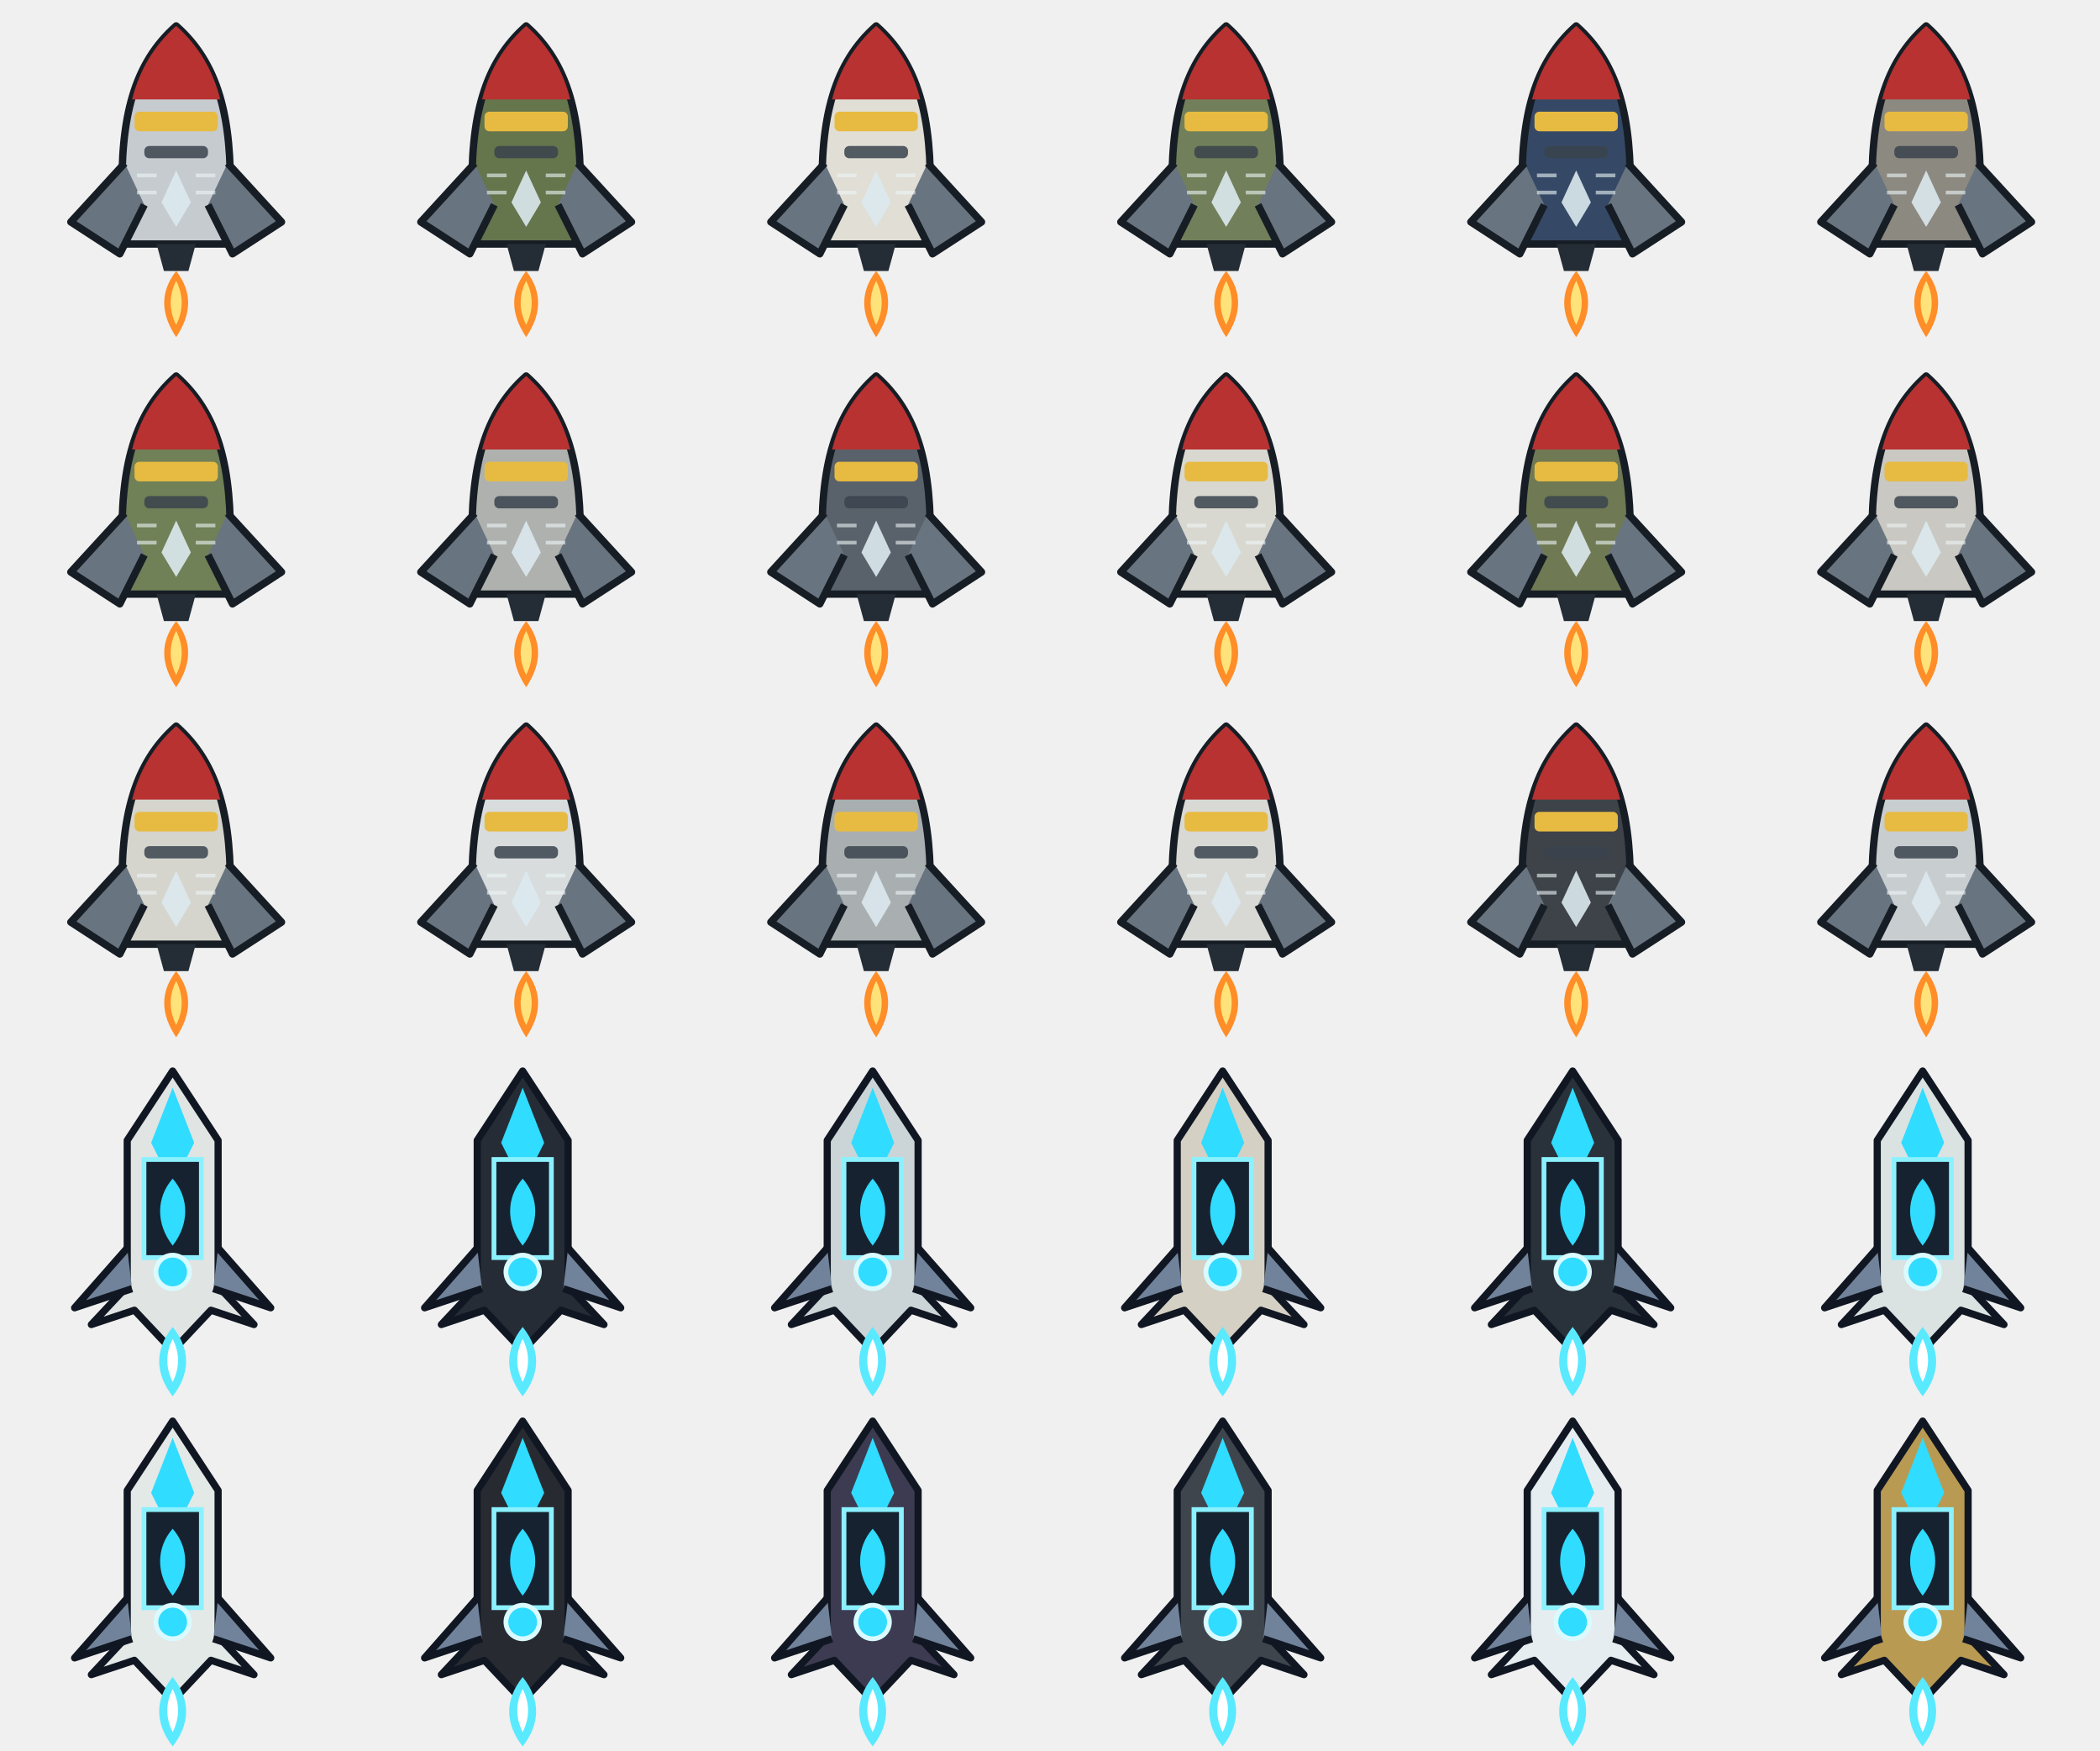
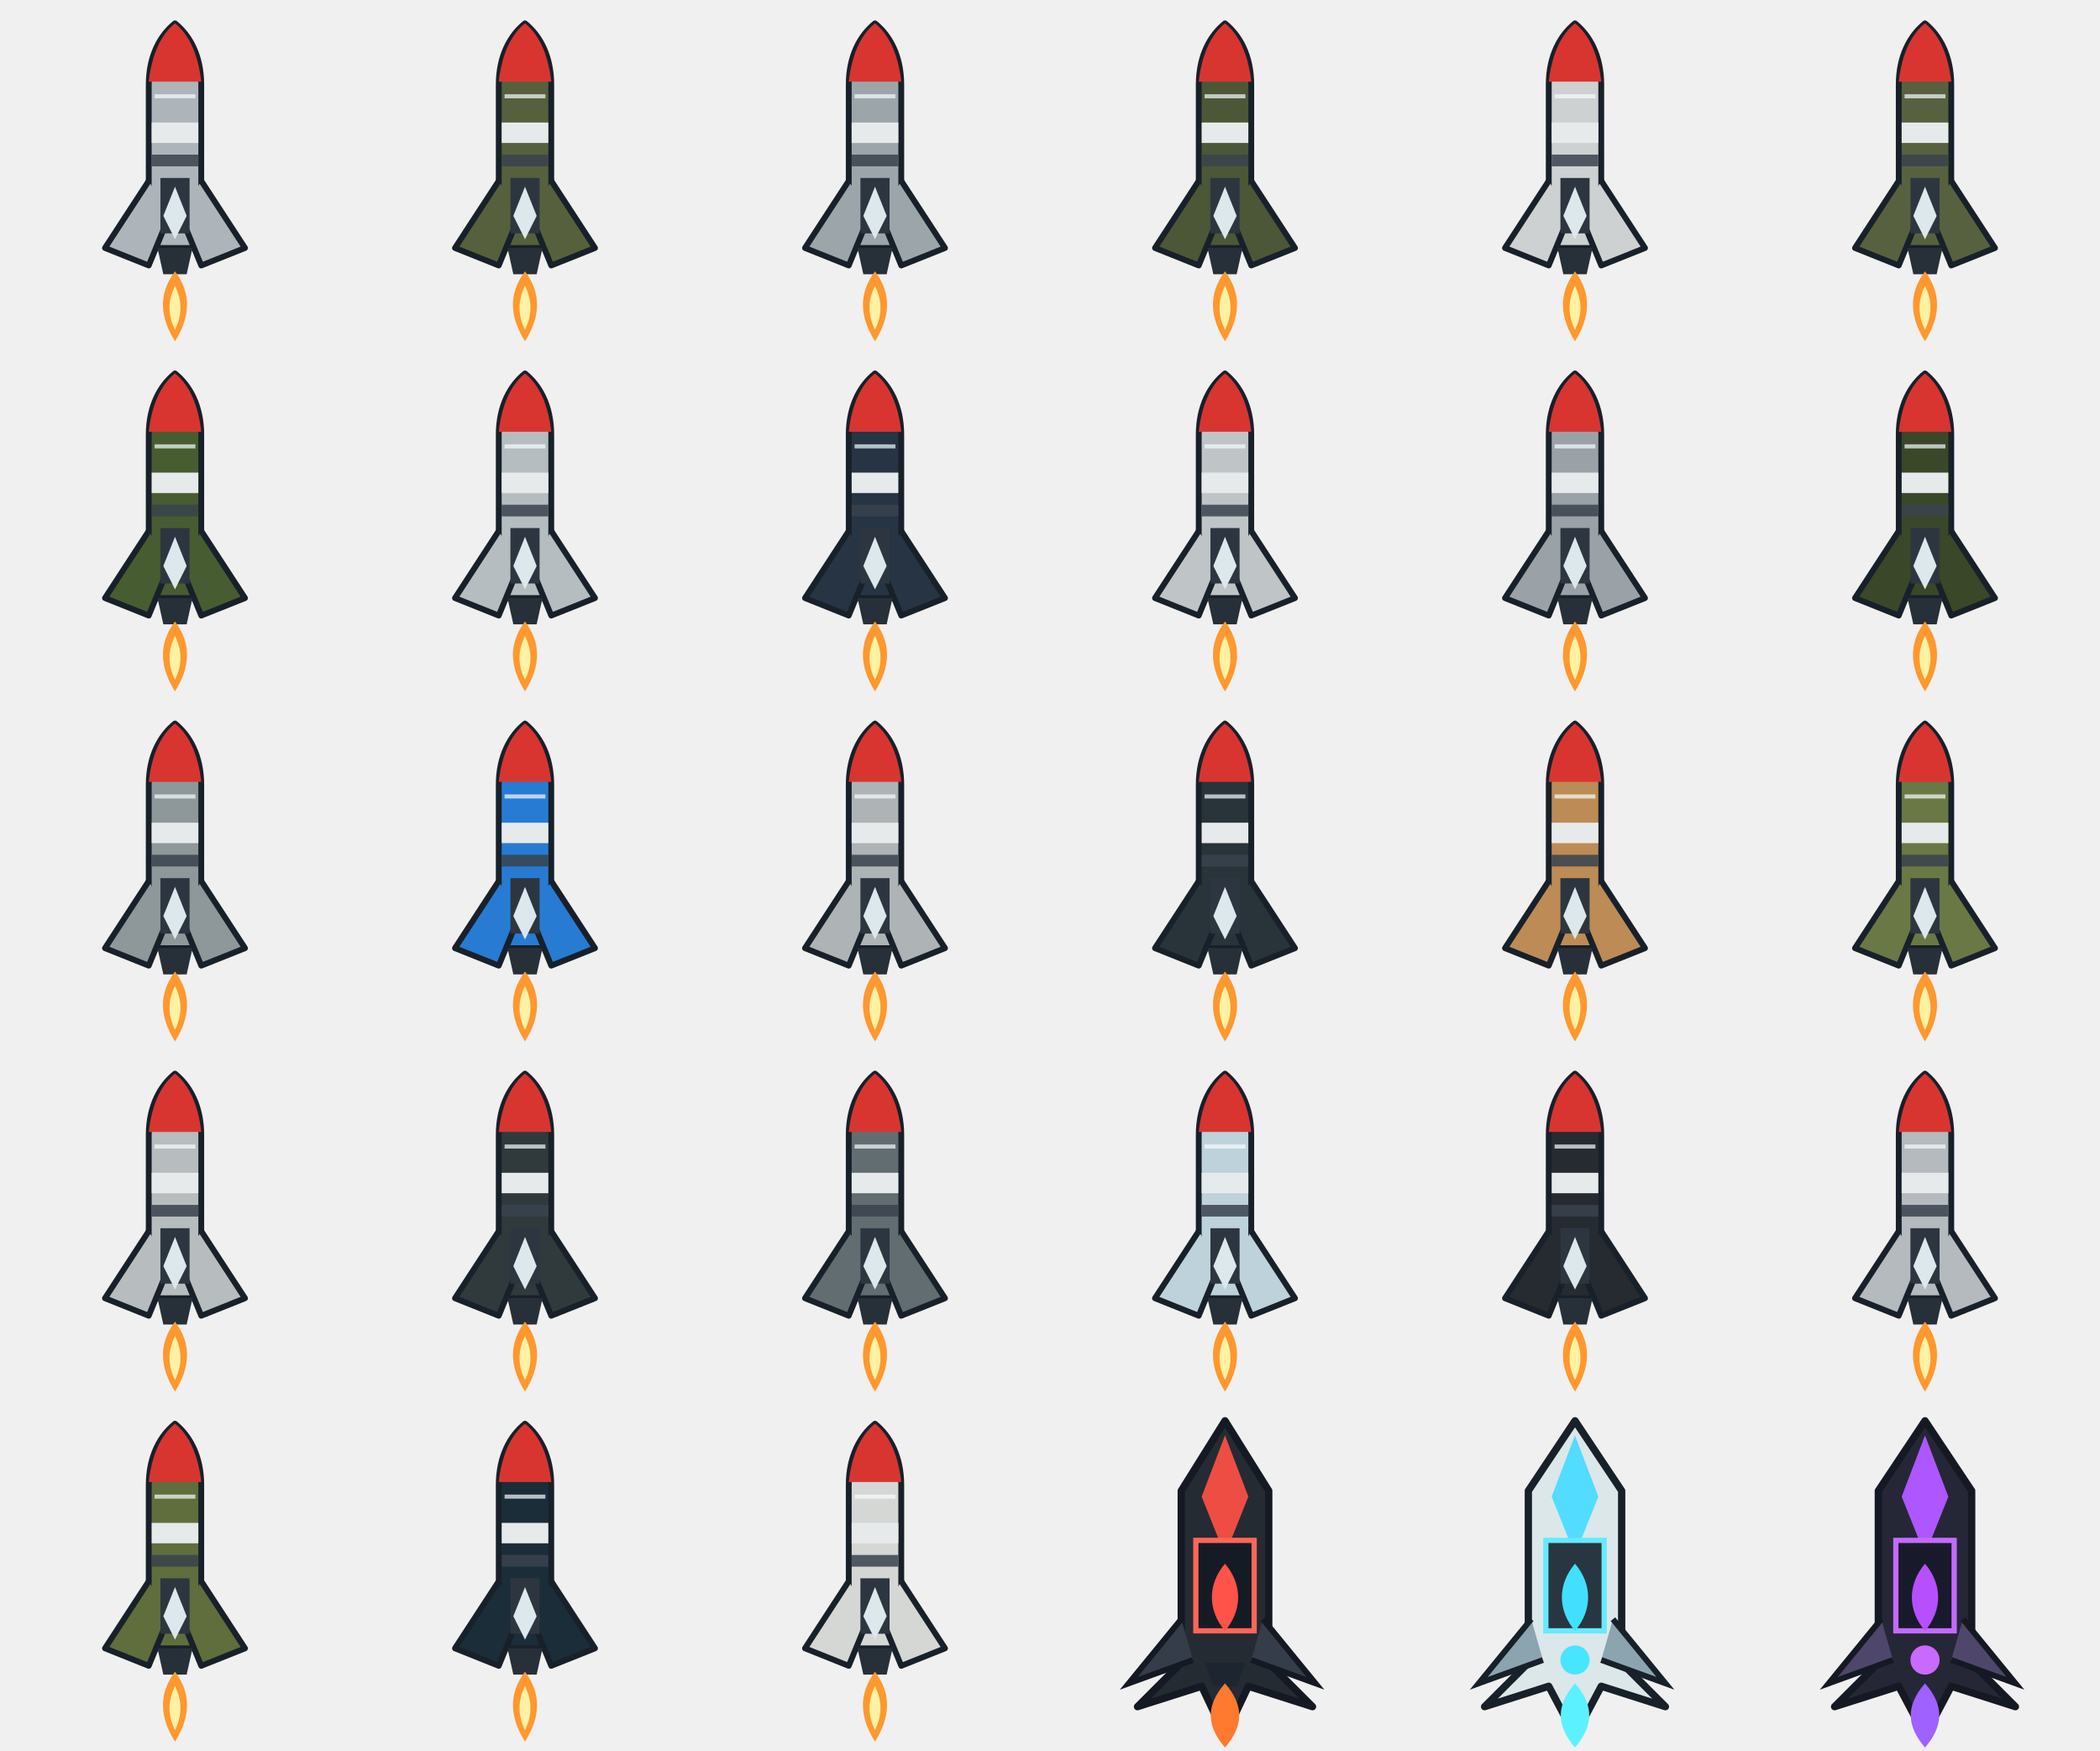
<svg xmlns="http://www.w3.org/2000/svg" width="720" height="600" viewBox="0 0 720 600">
  <defs>
-     <g id="rocket" transform="translate(10 3) scale(.84)">
-       <path d="M60 7C43 22 37 44 38 78v18h44V78c1-34-5-56-22-71Z" fill="currentColor" stroke="#171d24" stroke-width="3" stroke-linejoin="round" />
-       <path d="M60 7C51 15 45 25 42 37h36C75 25 69 15 60 7Z" fill="#b83232" />
-       <path d="M39 63 17 87l20 13 10-20m34-17 22 24-20 13-10-20" fill="#687480" stroke="#171d24" stroke-width="3" stroke-linejoin="round" />
-       <rect x="43" y="42" width="34" height="8" rx="2" fill="#e7bb42" />
-       <rect x="47" y="56" width="26" height="5" rx="2" fill="#39434d" opacity=".85" />
-       <path d="M60 66 66 79 60 89 54 79Z" fill="#dce9ee" opacity=".9" />
-       <path d="M52 96h16l-3 11h-10Z" fill="#242c35" />
-       <path d="M60 107c-7 9-6 18 0 27 6-9 7-18 0-27Z" fill="#ff8d28" />
-       <path d="M60 111c-3 6-3 12 0 18 3-6 3-12 0-18Z" fill="#ffe37a" />
-       <path d="M44 68h8m-8 7h8m16-7h8m-8 7h8" stroke="#edf5f6" stroke-width="1.5" opacity=".6" />
+     <g id="rocket">
+       <path d="M51 29C51 19 55 12 60 8c5 4 9 11 9 21v56H51Z" fill="currentColor" stroke="#18202a" stroke-width="2" stroke-linejoin="round" />
+       <path d="M60 8c-5 4-8 11-9 20h18C68 19 65 12 60 8Z" fill="#d83531" />
+       <path d="M52 42h16v7H52Z" fill="#e7eaeb" />
+       <path d="M52 53h16v4H52Z" fill="#38424d" opacity=".85" />
+       <path d="m51 62-15 23 15 6 7-17m11-12 15 23-15 6-7-17" fill="currentColor" stroke="#18202a" stroke-width="2" stroke-linejoin="round" />
+       <path d="M55 61h10v19H55Z" fill="#2d3640" />
+       <path d="M60 64l4 10-4 8-4-8Z" fill="#dce8eb" />
+       <path d="M54 85h12l-2 9h-8Z" fill="#273039" />
+       <path d="M60 93c-6 8-5 16 0 24 5-8 6-16 0-24Z" fill="#ff982e" />
+       <path d="M60 98c-2.5 5-2.5 10 0 15 2.5-5 2.5-10 0-15Z" fill="#fff2a5" />
+       <path d="M53 33h14" stroke="#f7fcff" stroke-width="1.4" opacity=".7" />
    </g>
-     <g id="future" transform="translate(10 3) scale(.82)">
-       <path d="M60 5 79 34v61L94 111 76 105 60 122 44 105 26 111 41 95V34Z" fill="currentColor" stroke="#111722" stroke-width="3" stroke-linejoin="round" />
-       <path d="M60 12 69 35 60 53 51 35Z" fill="#30dcff" />
-       <path d="M48 42h24v41H48Z" fill="#172230" stroke="#8cf1ff" stroke-width="2" />
-       <path d="M60 50c-7 8-7 19 0 28 7-9 7-20 0-28Z" fill="#30dcff" />
-       <path d="m41 79-22 25 24-8m36-17 22 25-24-8" fill="#71839b" stroke="#111722" stroke-width="3" stroke-linejoin="round" />
-       <circle cx="60" cy="89" r="7" fill="#30dcff" stroke="#d9fbff" stroke-width="2" />
-       <path d="M60 112c-8 10-7 20 0 29 7-9 8-19 0-29Z" fill="#59eaff" />
-       <path d="M60 117c-3 6-3 12 0 18 3-6 3-12 0-18Z" fill="#ffffff" />
+     <g id="late-red">
+       <path d="M60 7 75 31v59l15 15-22-7-8 17-8-17-22 7 15-15V31Z" fill="#252b33" stroke="#141923" stroke-width="2.5" stroke-linejoin="round" />
+       <path d="M60 12 68 33 60 53 52 33Z" fill="#ee4d44" />
+       <path d="M50 48h20v31H50Z" fill="#151b25" stroke="#ff6658" stroke-width="1.8" />
+       <path d="M60 56c-6 7-6 16 0 23 6-7 6-16 0-23Z" fill="#ff5349" />
+       <path d="m45 75-18 22 22-8m24-14 18 22-22-8" fill="#343d49" stroke="#141923" stroke-width="2" />
+       <path d="M53 90h14l-3 8h-8Z" fill="#1d2530" />
+       <path d="M60 97c-7 8-6 15 0 22 6-7 7-14 0-22Z" fill="#ff792f" />
+     </g>
+     <g id="late-cyan">
+       <path d="M60 7 76 31v59l15 15-22-7-9 17-9-17-22 7 15-15V31Z" fill="#dce7ea" stroke="#18202a" stroke-width="2.5" stroke-linejoin="round" />
+       <path d="M60 12 68 33 60 53 52 33Z" fill="#52dcff" />
+       <path d="M50 48h20v31H50Z" fill="#283641" stroke="#66eaff" stroke-width="1.8" />
+       <path d="M60 56c-6 7-6 16 0 23 6-7 6-16 0-23Z" fill="#42dfff" />
+       <path d="m45 75-18 22 22-8m24-14 18 22-22-8" fill="#8ba4b0" stroke="#18202a" stroke-width="2" />
+       <circle cx="60" cy="89" r="5" fill="#48e5ff" />
+       <path d="M60 97c-7 8-6 15 0 22 6-7 7-14 0-22Z" fill="#5cf1ff" />
+     </g>
+     <g id="late-violet">
+       <path d="M60 7 76 31v59l15 15-22-7-9 17-9-17-22 7 15-15V31Z" fill="#252737" stroke="#141923" stroke-width="2.5" stroke-linejoin="round" />
+       <path d="M60 12 68 33 60 53 52 33Z" fill="#ae56ff" />
+       <path d="M50 48h20v31H50Z" fill="#181a2b" stroke="#c46aff" stroke-width="1.8" />
+       <path d="M60 56c-6 7-6 16 0 23 6-7 6-16 0-23Z" fill="#b650ff" />
+       <path d="m45 75-18 22 22-8m24-14 18 22-22-8" fill="#4f466b" stroke="#141923" stroke-width="2" />
+       <circle cx="60" cy="89" r="5" fill="#c96aff" />
+       <path d="M60 97c-7 8-6 15 0 22 6-7 7-14 0-22Z" fill="#9f61ff" />
    </g>
  </defs>
-   <g transform="translate(0 0)" color="#c6cbd0">
+   <g color="#aeb5ba">
    <use href="#rocket" />
  </g>
-   <g transform="translate(120 0)" color="#65754c">
+   <g transform="translate(120 0)" color="#56603c">
    <use href="#rocket" />
  </g>
-   <g transform="translate(240 0)" color="#e0ded5">
+   <g transform="translate(240 0)" color="#9ca6aa">
    <use href="#rocket" />
  </g>
-   <g transform="translate(360 0)" color="#71805a">
+   <g transform="translate(360 0)" color="#4b5737">
    <use href="#rocket" />
  </g>
-   <g transform="translate(480 0)" color="#354966">
+   <g transform="translate(480 0)" color="#ced1d1">
    <use href="#rocket" />
  </g>
-   <g transform="translate(600 0)" color="#8c8981">
+   <g transform="translate(600 0)" color="#58613f">
    <use href="#rocket" />
  </g>
-   <g transform="translate(0 120)" color="#708057">
+   <g transform="translate(0 120)" color="#485c31">
    <use href="#rocket" />
  </g>
-   <g transform="translate(120 120)" color="#aeb1ad">
+   <g transform="translate(120 120)" color="#b6bdc0">
    <use href="#rocket" />
  </g>
-   <g transform="translate(240 120)" color="#59616a">
+   <g transform="translate(240 120)" color="#263444">
    <use href="#rocket" />
  </g>
-   <g transform="translate(360 120)" color="#d9d8d0">
+   <g transform="translate(360 120)" color="#bfc4c7">
    <use href="#rocket" />
  </g>
-   <g transform="translate(480 120)" color="#6f7953">
+   <g transform="translate(480 120)" color="#9aa2a7">
    <use href="#rocket" />
  </g>
-   <g transform="translate(600 120)" color="#c9c8c2">
+   <g transform="translate(600 120)" color="#3a4729">
    <use href="#rocket" />
  </g>
-   <g transform="translate(0 240)" color="#d5d5ce">
+   <g transform="translate(0 240)" color="#8e9799">
    <use href="#rocket" />
  </g>
-   <g transform="translate(120 240)" color="#d8dcdd">
+   <g transform="translate(120 240)" color="#277bd2">
    <use href="#rocket" />
  </g>
-   <g transform="translate(240 240)" color="#a9afb0">
+   <g transform="translate(240 240)" color="#aeb4b6">
    <use href="#rocket" />
  </g>
-   <g transform="translate(360 240)" color="#d8d9d5">
+   <g transform="translate(360 240)" color="#29343a">
    <use href="#rocket" />
  </g>
-   <g transform="translate(480 240)" color="#3d4348">
+   <g transform="translate(480 240)" color="#bd8b55">
    <use href="#rocket" />
  </g>
-   <g transform="translate(600 240)" color="#c8cdcf">
+   <g transform="translate(600 240)" color="#6a7845">
    <use href="#rocket" />
  </g>
-   <g transform="translate(0 360)" color="#e0e4e2">
-     <use href="#future" />
+   <g transform="translate(0 360)" color="#b7bdbe">
+     <use href="#rocket" />
  </g>
-   <g transform="translate(120 360)" color="#252c36">
-     <use href="#future" />
+   <g transform="translate(120 360)" color="#303a3d">
+     <use href="#rocket" />
  </g>
-   <g transform="translate(240 360)" color="#cbd5d7">
-     <use href="#future" />
+   <g transform="translate(240 360)" color="#626d72">
+     <use href="#rocket" />
  </g>
-   <g transform="translate(360 360)" color="#d4d0c4">
-     <use href="#future" />
+   <g transform="translate(360 360)" color="#bed2db">
+     <use href="#rocket" />
  </g>
-   <g transform="translate(480 360)" color="#29323a">
-     <use href="#future" />
+   <g transform="translate(480 360)" color="#252b31">
+     <use href="#rocket" />
  </g>
-   <g transform="translate(600 360)" color="#dbe2e2">
-     <use href="#future" />
+   <g transform="translate(600 360)" color="#b4babd">
+     <use href="#rocket" />
  </g>
-   <g transform="translate(0 480)" color="#e2e9e7">
-     <use href="#future" />
+   <g transform="translate(0 480)" color="#5f6e3c">
+     <use href="#rocket" />
  </g>
-   <g transform="translate(120 480)" color="#272b31">
-     <use href="#future" />
+   <g transform="translate(120 480)" color="#1b2d38">
+     <use href="#rocket" />
  </g>
-   <g transform="translate(240 480)" color="#3d3b51">
-     <use href="#future" />
+   <g transform="translate(240 480)" color="#d5d7d5">
+     <use href="#rocket" />
  </g>
-   <g transform="translate(360 480)" color="#3f454d">
-     <use href="#future" />
+   <g transform="translate(360 480)">
+     <use href="#late-red" />
  </g>
-   <g transform="translate(480 480)" color="#e6edf1">
-     <use href="#future" />
+   <g transform="translate(480 480)">
+     <use href="#late-cyan" />
  </g>
-   <g transform="translate(600 480)" color="#b99a53">
-     <use href="#future" />
+   <g transform="translate(600 480)">
+     <use href="#late-violet" />
  </g>
</svg>
